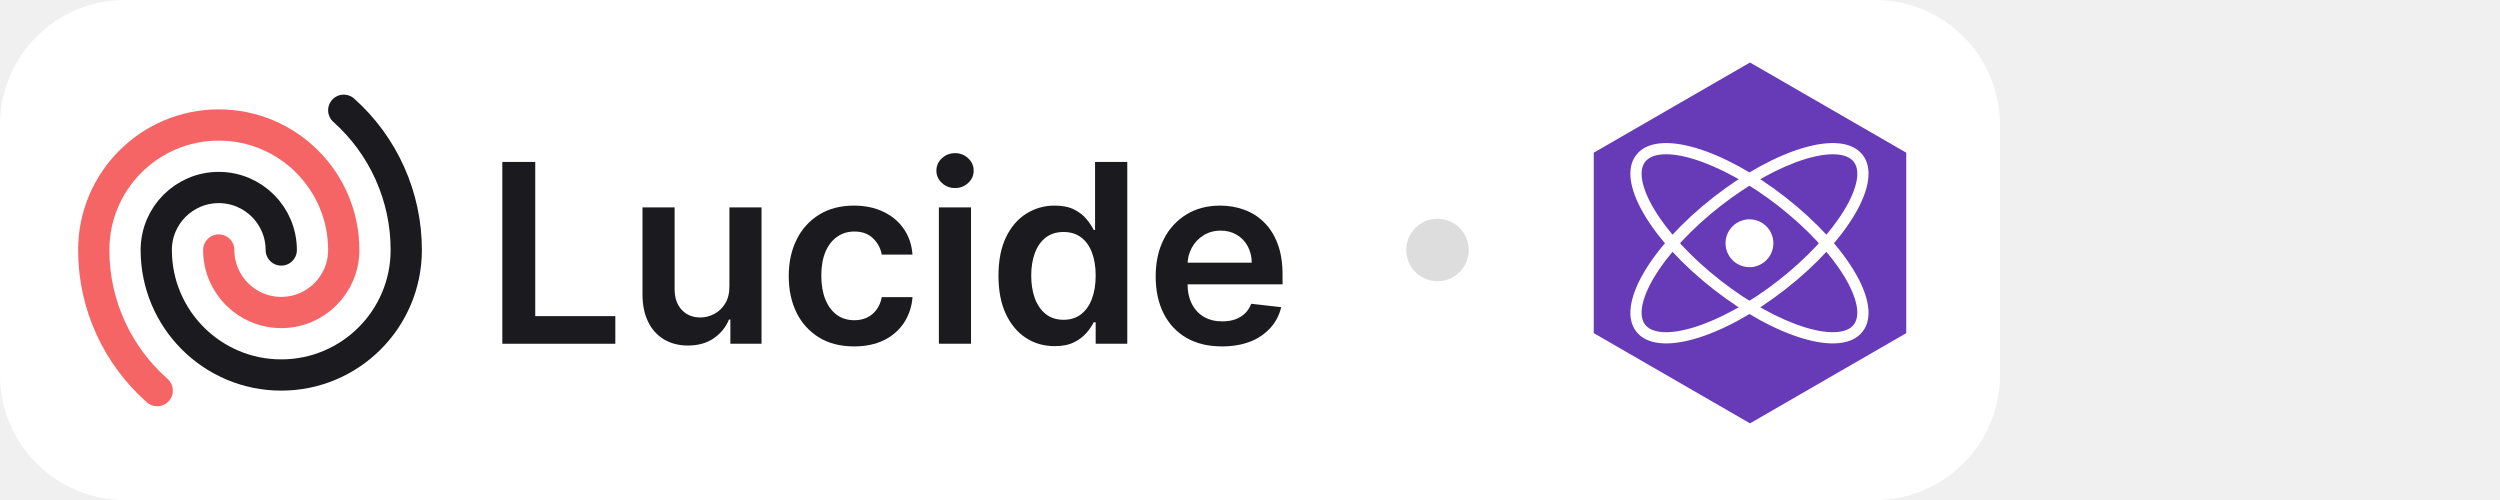
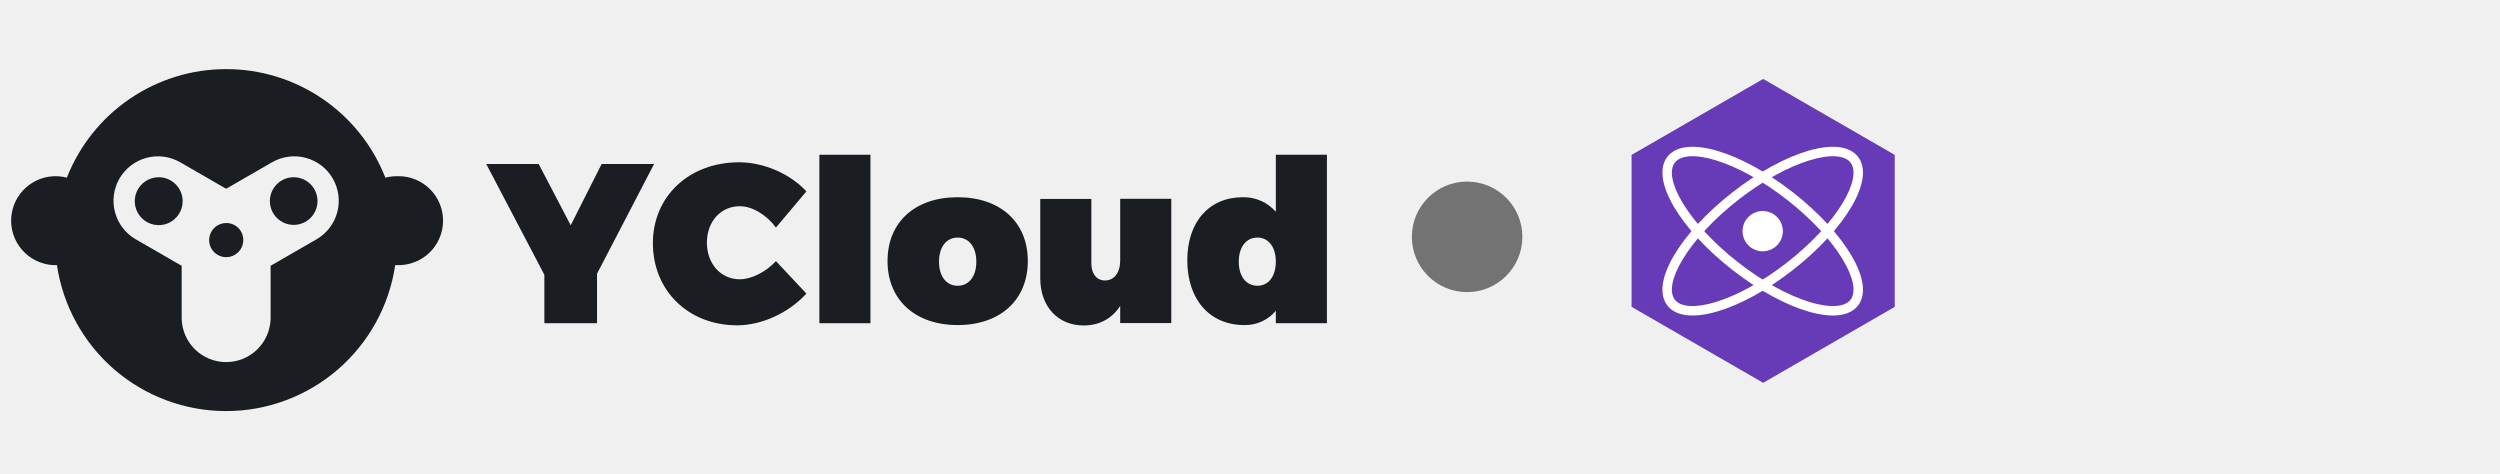
- <svg xmlns="http://www.w3.org/2000/svg" viewBox="0 0 160 32" fill="none">
-   <rect width="128" height="32" rx="8" fill="#fff" />
-   <svg fill="none" viewBox="0 0 118 24" height="24" width="118" x="4" y="4">
-     <path fill="#1B1B1F" d="M74.202 18.17c-.875 0-1.63-.181-2.267-.545a3.694 3.694 0 0 1-1.46-1.557c-.341-.674-.512-1.468-.512-2.38 0-.898.17-1.686.512-2.364a3.867 3.867 0 0 1 1.443-1.591c.617-.383 1.342-.574 2.176-.574.538 0 1.045.087 1.523.261.48.17.905.436 1.272.796.371.36.663.818.875 1.375.212.553.319 1.212.319 1.977v.63h-7.154v-1.386h5.182a2.213 2.213 0 0 0-.256-1.05c-.166-.311-.4-.556-.699-.734a1.964 1.964 0 0 0-1.034-.267c-.42 0-.79.103-1.108.307-.318.2-.566.466-.744.796a2.289 2.289 0 0 0-.267 1.073v1.21c0 .508.093.944.278 1.307.186.36.445.637.779.83.333.19.723.284 1.17.284.3 0 .57-.042.813-.125.242-.087.452-.214.63-.38.178-.167.313-.374.404-.62l1.92.216c-.121.508-.352.95-.693 1.33a3.379 3.379 0 0 1-1.295.875c-.527.204-1.13.306-1.807.306Z" />
-     <path fill="#1B1B1F" d="M63.498 18.153c-.685 0-1.299-.176-1.84-.528-.542-.352-.97-.864-1.285-1.534-.314-.67-.471-1.485-.471-2.443 0-.97.159-1.788.477-2.455.322-.67.756-1.176 1.301-1.517a3.344 3.344 0 0 1 1.824-.517c.512 0 .932.087 1.262.261.329.17.59.377.784.62.193.238.342.464.448.676h.086V6.364h2.062V18h-2.023v-1.375h-.125c-.106.212-.259.438-.46.676a2.53 2.53 0 0 1-.795.602c-.33.167-.745.25-1.245.25Zm.574-1.687c.436 0 .807-.117 1.114-.352.307-.239.54-.57.699-.995.159-.424.238-.918.238-1.483 0-.564-.08-1.055-.238-1.471-.156-.417-.387-.74-.693-.972-.303-.23-.676-.346-1.12-.346-.458 0-.84.119-1.147.358-.307.238-.538.568-.694.988-.155.42-.233.902-.233 1.443 0 .546.078 1.033.233 1.46.16.425.392.76.7 1.006.31.243.69.364 1.141.364Z" />
-     <path fill="#1B1B1F" d="M56.088 18V9.273h2.057V18h-2.057Zm1.034-9.966a1.2 1.2 0 0 1-.84-.324 1.044 1.044 0 0 1-.353-.79c0-.31.117-.573.352-.79.235-.219.515-.329.841-.329.33 0 .61.11.841.33.235.216.352.479.352.79 0 .306-.117.57-.352.79a1.187 1.187 0 0 1-.84.323Z" />
-     <path fill="#1B1B1F" d="M50.66 18.17c-.87 0-1.619-.19-2.244-.573a3.831 3.831 0 0 1-1.437-1.586c-.334-.678-.5-1.458-.5-2.34 0-.887.17-1.67.511-2.347a3.817 3.817 0 0 1 1.443-1.591c.625-.383 1.364-.574 2.216-.574.709 0 1.335.13 1.88.392.55.258.988.623 1.313 1.097.326.47.512 1.019.557 1.647h-1.966c-.08-.42-.269-.77-.568-1.05-.295-.285-.691-.427-1.187-.427-.42 0-.79.114-1.108.341-.319.223-.567.545-.745.966-.174.42-.261.924-.261 1.511 0 .595.087 1.106.261 1.534.175.425.419.752.733.983.319.228.692.341 1.12.341.303 0 .574-.056.812-.17.242-.118.445-.286.608-.506a1.94 1.94 0 0 0 .335-.801H54.4a3.427 3.427 0 0 1-.545 1.642 3.23 3.23 0 0 1-1.284 1.114c-.542.265-1.178.397-1.91.397Z" />
-     <path fill="#1B1B1F" d="M42.682 14.33V9.272h2.057V18h-1.995v-1.551h-.09c-.198.488-.521.888-.972 1.199-.447.31-.998.466-1.654.466-.572 0-1.077-.127-1.517-.381a2.645 2.645 0 0 1-1.022-1.12c-.246-.492-.37-1.086-.37-1.784V9.273h2.057v5.238c0 .553.152.993.455 1.319.303.325.7.488 1.193.488.303 0 .596-.074.88-.221.285-.148.518-.368.7-.66.185-.295.278-.664.278-1.107Z" />
-     <path fill="#1B1B1F" d="M28.148 18V6.364h2.108v9.869h5.125V18h-7.233Z" />
-     <path stroke="#1B1B1F" stroke-linecap="round" stroke-linejoin="round" stroke-width="2" d="M14 12a4 4 0 0 0-8 0 8 8 0 0 0 16 0 11.97 11.97 0 0 0-4-8.944" />
-     <path stroke="#F56565" stroke-linecap="round" stroke-linejoin="round" stroke-width="2" d="M10 12a4 4 0 0 0 8 0 8 8 0 1 0-16 0c0 3.584 1.571 6.801 4.063 9" />
-     <circle cx="88" cy="12" r="2" fill="#DDD" />
+ <svg xmlns="http://www.w3.org/2000/svg" fill="none" viewBox="0 0 190 36" class="package-ycloud-logo">
+   <g transform="translate(0.5 4.5) scale(1)">
+     <path d="M29.677 8.89C29.377 8.891 29.078 8.929 28.786 9C27.833 6.567 26.167 4.478 24.008 3.007C21.848 1.535 19.295 0.75 16.681 0.752C14.069 0.753 11.518 1.541 9.36 3.012C7.202 4.483 5.537 6.57 4.581 9C3.718 8.775 2.801 8.899 2.029 9.347C1.258 9.795 0.695 10.53 0.462 11.391C0.23 12.252 0.348 13.17 0.789 13.945C1.231 14.72 1.962 15.289 2.821 15.528C3.102 15.608 3.393 15.649 3.686 15.649H3.827C4.284 18.732 5.833 21.548 8.192 23.585C10.552 25.621 13.565 26.742 16.681 26.743C19.798 26.742 22.811 25.622 25.171 23.585C27.53 21.549 29.079 18.732 29.536 15.649H29.677C30.125 15.664 30.572 15.59 30.991 15.431C31.411 15.272 31.795 15.031 32.12 14.722C32.446 14.413 32.706 14.043 32.887 13.632C33.068 13.222 33.165 12.779 33.173 12.331C33.181 11.882 33.1 11.436 32.934 11.019C32.768 10.602 32.52 10.223 32.206 9.903C31.892 9.582 31.517 9.328 31.104 9.154C30.69 8.98 30.246 8.89 29.797 8.89H29.677ZM23.556 13.687L21.303 14.985L20.629 15.377L20.066 15.699V19.722C20.044 20.604 19.679 21.443 19.047 22.059C18.416 22.675 17.569 23.02 16.686 23.02C15.804 23.02 14.957 22.675 14.325 22.059C13.694 21.443 13.328 20.604 13.307 19.722V15.699L12.743 15.377L12.07 14.985L9.817 13.687C9.04 13.239 8.474 12.501 8.242 11.635C8.01 10.769 8.131 9.847 8.579 9.071C9.028 8.294 9.766 7.728 10.632 7.496C11.497 7.264 12.42 7.385 13.196 7.833L15.449 9.131L16.123 9.523L16.686 9.845L17.25 9.523L17.924 9.131L20.177 7.833C20.953 7.385 21.875 7.264 22.741 7.496C23.607 7.728 24.345 8.294 24.793 9.071C25.241 9.847 25.363 10.769 25.131 11.635C24.899 12.501 24.332 13.239 23.556 13.687Z" fill="#1A1E22" />
+     <path d="M11.561 8.97C11.201 8.97 10.849 9.077 10.55 9.277C10.251 9.477 10.017 9.761 9.879 10.094C9.742 10.427 9.706 10.793 9.776 11.146C9.846 11.499 10.02 11.823 10.274 12.078C10.529 12.333 10.853 12.506 11.206 12.576C11.559 12.647 11.925 12.611 12.258 12.473C12.591 12.335 12.875 12.102 13.075 11.802C13.275 11.503 13.382 11.151 13.382 10.791C13.382 10.312 13.193 9.853 12.857 9.513C12.521 9.172 12.065 8.977 11.586 8.97H11.561Z" fill="#1A1E22" />
+     <path d="M16.692 12.45C16.435 12.45 16.184 12.526 15.971 12.669C15.757 12.811 15.591 13.014 15.493 13.251C15.395 13.488 15.369 13.749 15.419 14.001C15.469 14.252 15.593 14.483 15.774 14.665C15.956 14.846 16.187 14.97 16.438 15.02C16.69 15.07 16.951 15.044 17.188 14.946C17.425 14.848 17.628 14.682 17.77 14.468C17.913 14.255 17.989 14.004 17.989 13.748C17.991 13.579 17.959 13.411 17.896 13.255C17.834 13.098 17.74 12.955 17.622 12.835C17.504 12.714 17.363 12.618 17.208 12.552C17.052 12.486 16.886 12.451 16.717 12.45H16.692Z" fill="#1A1E22" />
+     <path d="M21.811 8.97C21.331 8.973 20.873 9.165 20.535 9.506C20.198 9.846 20.009 10.306 20.01 10.786C20.012 11.265 20.203 11.724 20.542 12.063C20.882 12.401 21.341 12.591 21.821 12.591C22.3 12.591 22.76 12.401 23.099 12.063C23.439 11.724 23.63 11.265 23.631 10.786C23.633 10.306 23.444 9.846 23.106 9.506C22.769 9.165 22.31 8.973 21.831 8.97H21.811Z" fill="#1A1E22" />
+     <path d="M45.226 7.964L42.874 12.621L40.44 7.964H36.455L40.871 16.383V20.064H44.874V16.302L49.21 7.964H45.226Z" fill="#1A1E22" />
+     <path d="M55.727 11.173C56.663 11.173 57.749 11.817 58.473 12.792L60.786 10.046C59.549 8.698 57.528 7.833 55.677 7.833C51.875 7.833 49.119 10.418 49.119 13.979C49.119 17.59 51.815 20.225 55.526 20.225C57.387 20.225 59.449 19.28 60.786 17.811L58.473 15.347C57.678 16.192 56.592 16.725 55.727 16.725C54.279 16.725 53.223 15.548 53.223 13.929C53.233 12.329 54.279 11.173 55.727 11.173Z" fill="#1A1E22" />
+     <path d="M65.655 7.26H61.773V20.064H65.655V7.26Z" fill="#1A1E22" />
+     <path d="M72.283 10.489C69.034 10.489 66.952 12.39 66.952 15.337C66.952 18.284 69.044 20.205 72.283 20.205C75.522 20.205 77.614 18.294 77.614 15.337C77.614 12.38 75.522 10.489 72.283 10.489ZM72.283 17.218C71.418 17.218 70.865 16.494 70.865 15.387C70.865 14.281 71.418 13.556 72.283 13.556C73.148 13.556 73.701 14.281 73.701 15.387C73.701 16.494 73.148 17.218 72.283 17.218Z" fill="#1A1E22" />
+     <path d="M84.635 15.297C84.635 16.212 84.182 16.816 83.478 16.816C82.854 16.816 82.442 16.313 82.442 15.518V10.62H78.56V16.645C78.56 18.817 79.917 20.235 81.859 20.235C83.066 20.235 84.021 19.702 84.635 18.747V20.054H88.517V10.61H84.635V15.297Z" fill="#1A1E22" />
+     <path d="M96.463 7.26V11.595C96.152 11.239 95.766 10.955 95.334 10.764C94.901 10.573 94.432 10.479 93.959 10.489C91.384 10.489 89.734 12.37 89.734 15.287C89.734 18.274 91.444 20.205 94.069 20.205C94.524 20.215 94.975 20.122 95.39 19.934C95.804 19.746 96.171 19.467 96.463 19.119V20.064H100.346V7.26H96.463ZM95.065 17.218C94.2 17.218 93.647 16.494 93.647 15.387C93.647 14.281 94.2 13.556 95.065 13.556C95.91 13.556 96.463 14.281 96.463 15.387C96.463 16.494 95.91 17.218 95.07 17.218H95.065Z" fill="#1A1E22" />
+   </g>
+   <circle cx="111.5" cy="18" r="4.2" fill="#737374" />
+   <g transform="translate(26 6)">
    <path fill="#673AB8" d="m108 0 10 5.773V17.32l-10 5.774-10-5.774V5.773L108 0Z" />
    <path fill="#fff" d="M100.724 17.225c1.329 1.701 5.554.405 9.543-2.711 3.988-3.117 6.269-6.902 4.939-8.604-1.329-1.702-5.554-.405-9.543 2.711-3.988 3.117-6.269 6.902-4.939 8.604Zm.568-.444c-.441-.564-.249-1.672.591-3.067.885-1.468 2.386-3.09 4.224-4.525 1.837-1.435 3.774-2.5 5.412-3.003 1.557-.478 2.678-.397 3.119.168.441.564.248 1.672-.591 3.066-.885 1.469-2.386 3.09-4.224 4.526-1.837 1.435-3.774 2.5-5.412 3.003-1.557.478-2.678.396-3.119-.168Z" />
    <path fill="#fff" d="M115.206 17.225c1.33-1.702-.951-5.487-4.939-8.604-3.989-3.116-8.214-4.413-9.543-2.711-1.33 1.702.951 5.487 4.939 8.604 3.989 3.116 8.214 4.413 9.543 2.71Zm-.568-.444c-.441.565-1.562.646-3.119.168-1.638-.503-3.575-1.568-5.412-3.003-1.838-1.436-3.339-3.057-4.224-4.526-.84-1.394-1.032-2.502-.591-3.066.441-.565 1.562-.646 3.119-.168 1.638.503 3.575 1.568 5.412 3.003 1.838 1.436 3.339 3.057 4.224 4.525.839 1.395 1.032 2.503.591 3.067Z" />
    <path fill="#fff" d="M107.965 13.099a1.531 1.531 0 1 0 0-3.062 1.531 1.531 0 0 0 0 3.062Z" />
-   </svg>
+   </g>
</svg>
